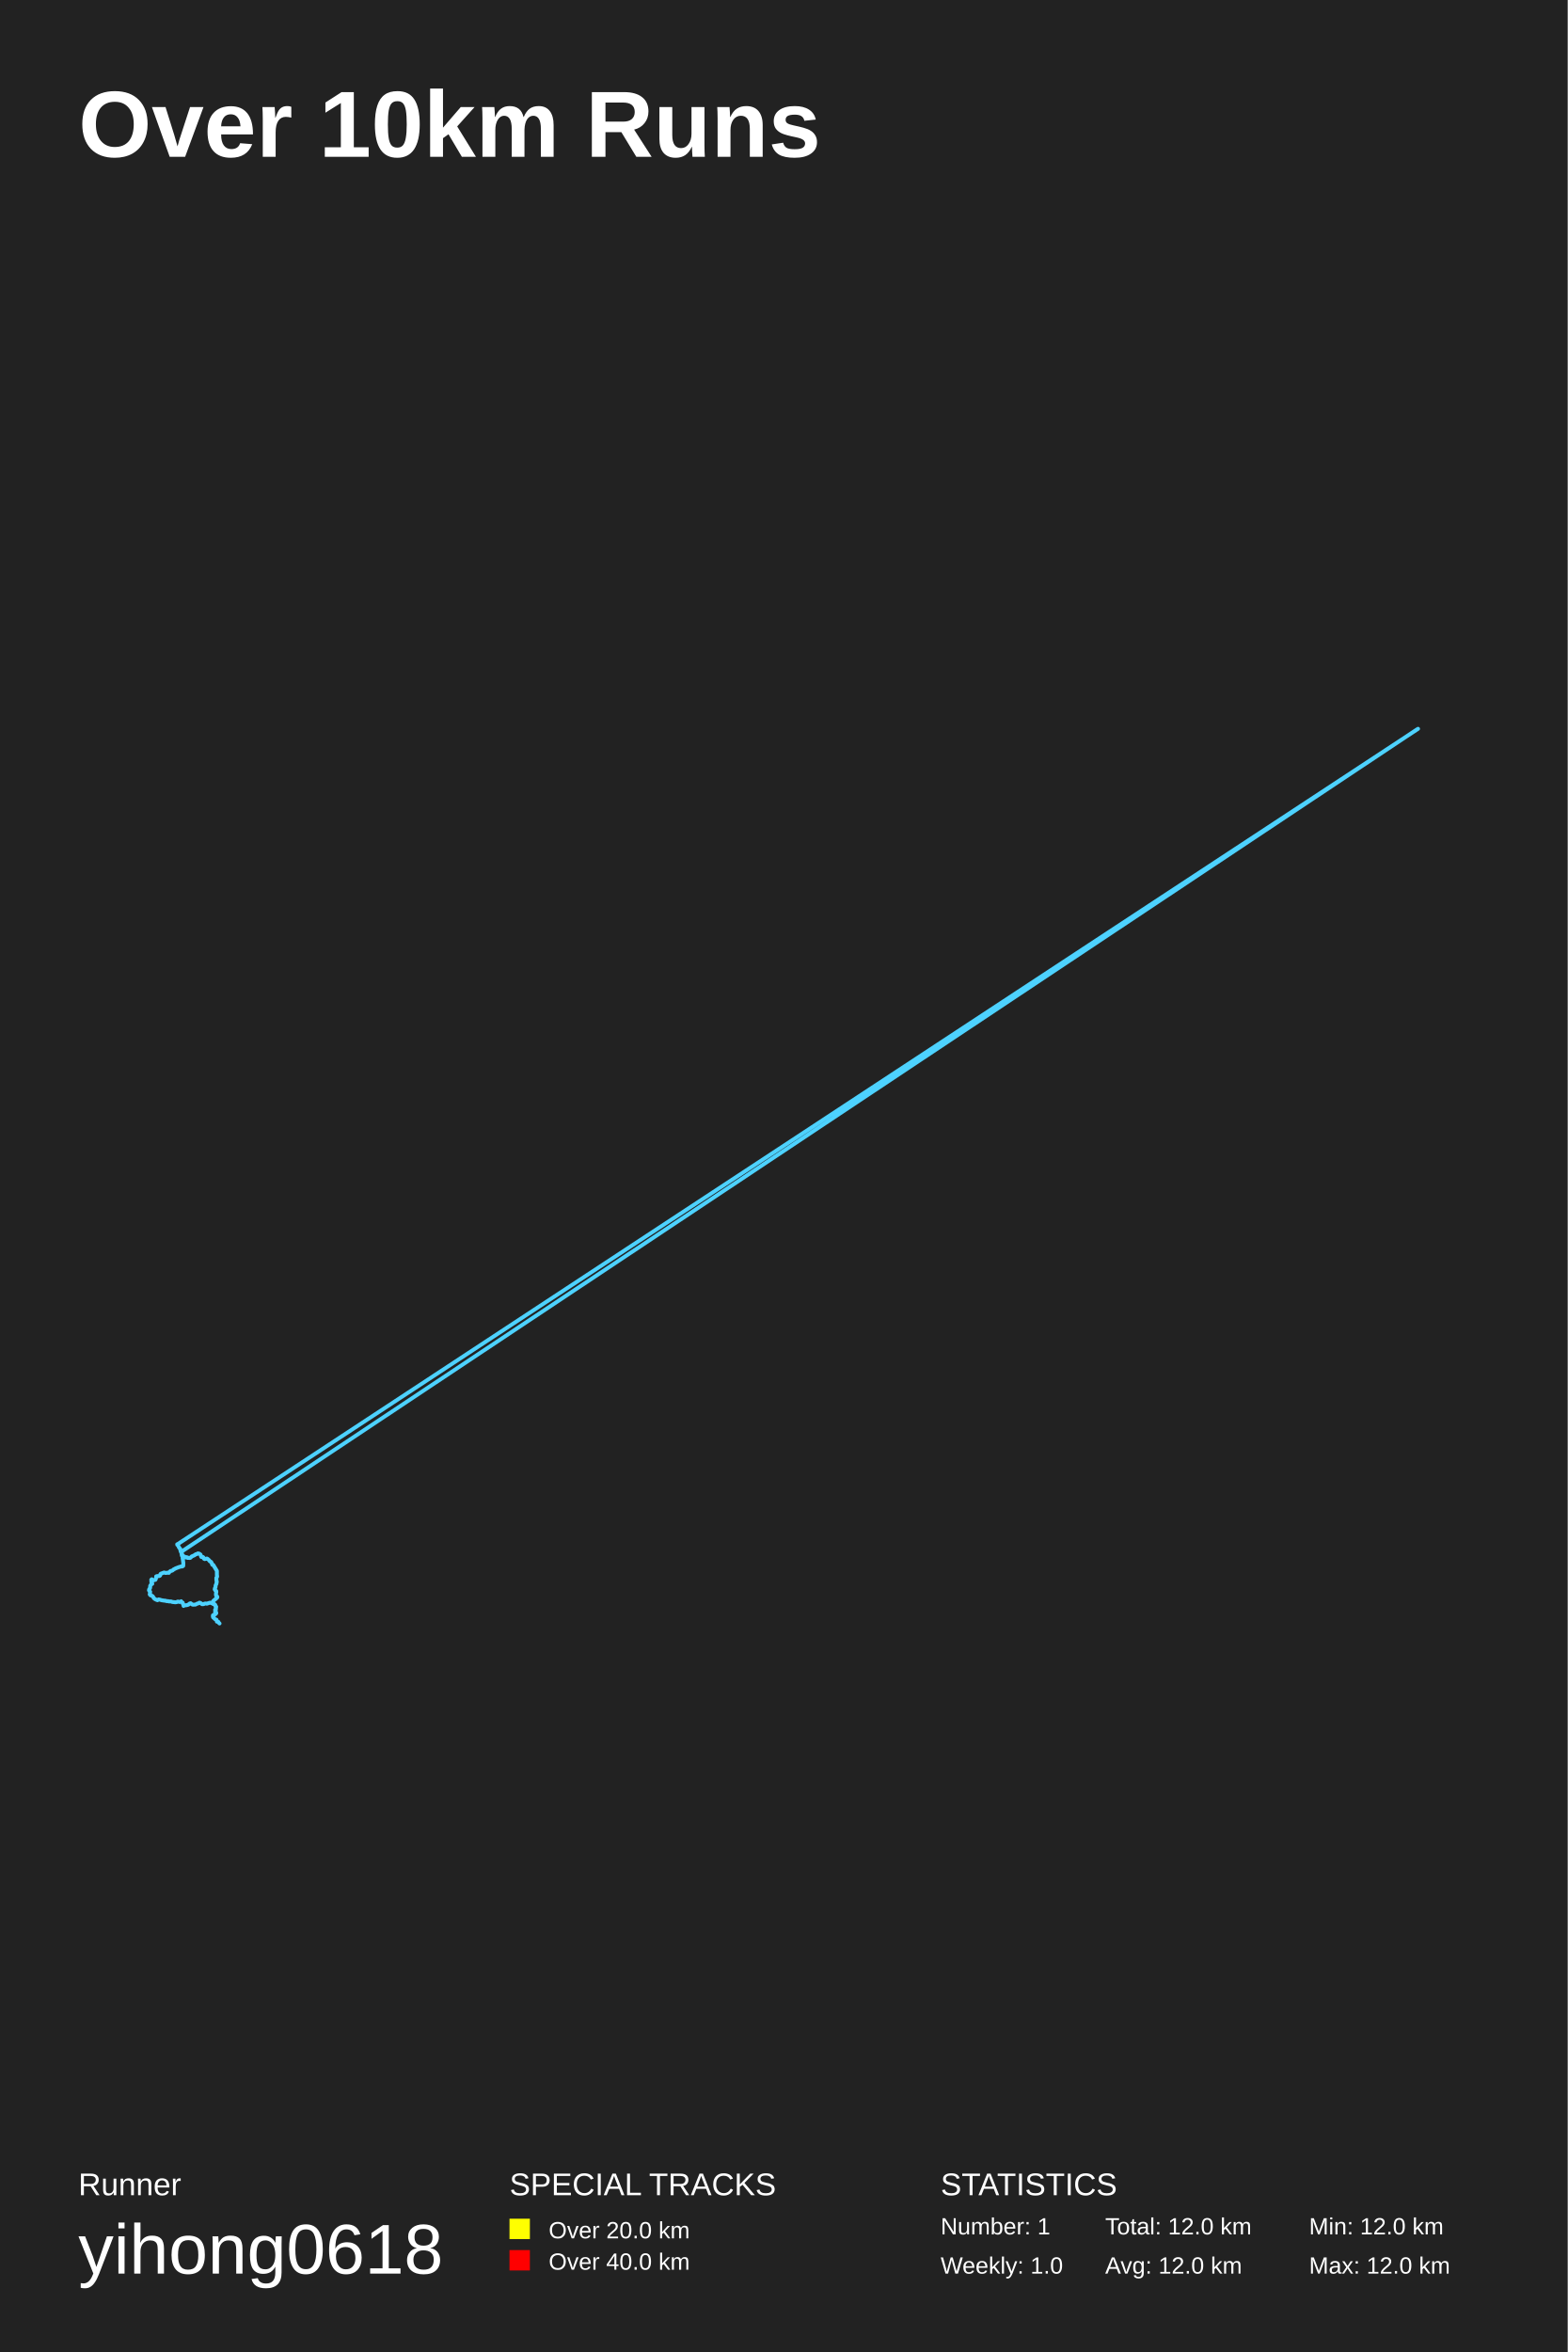
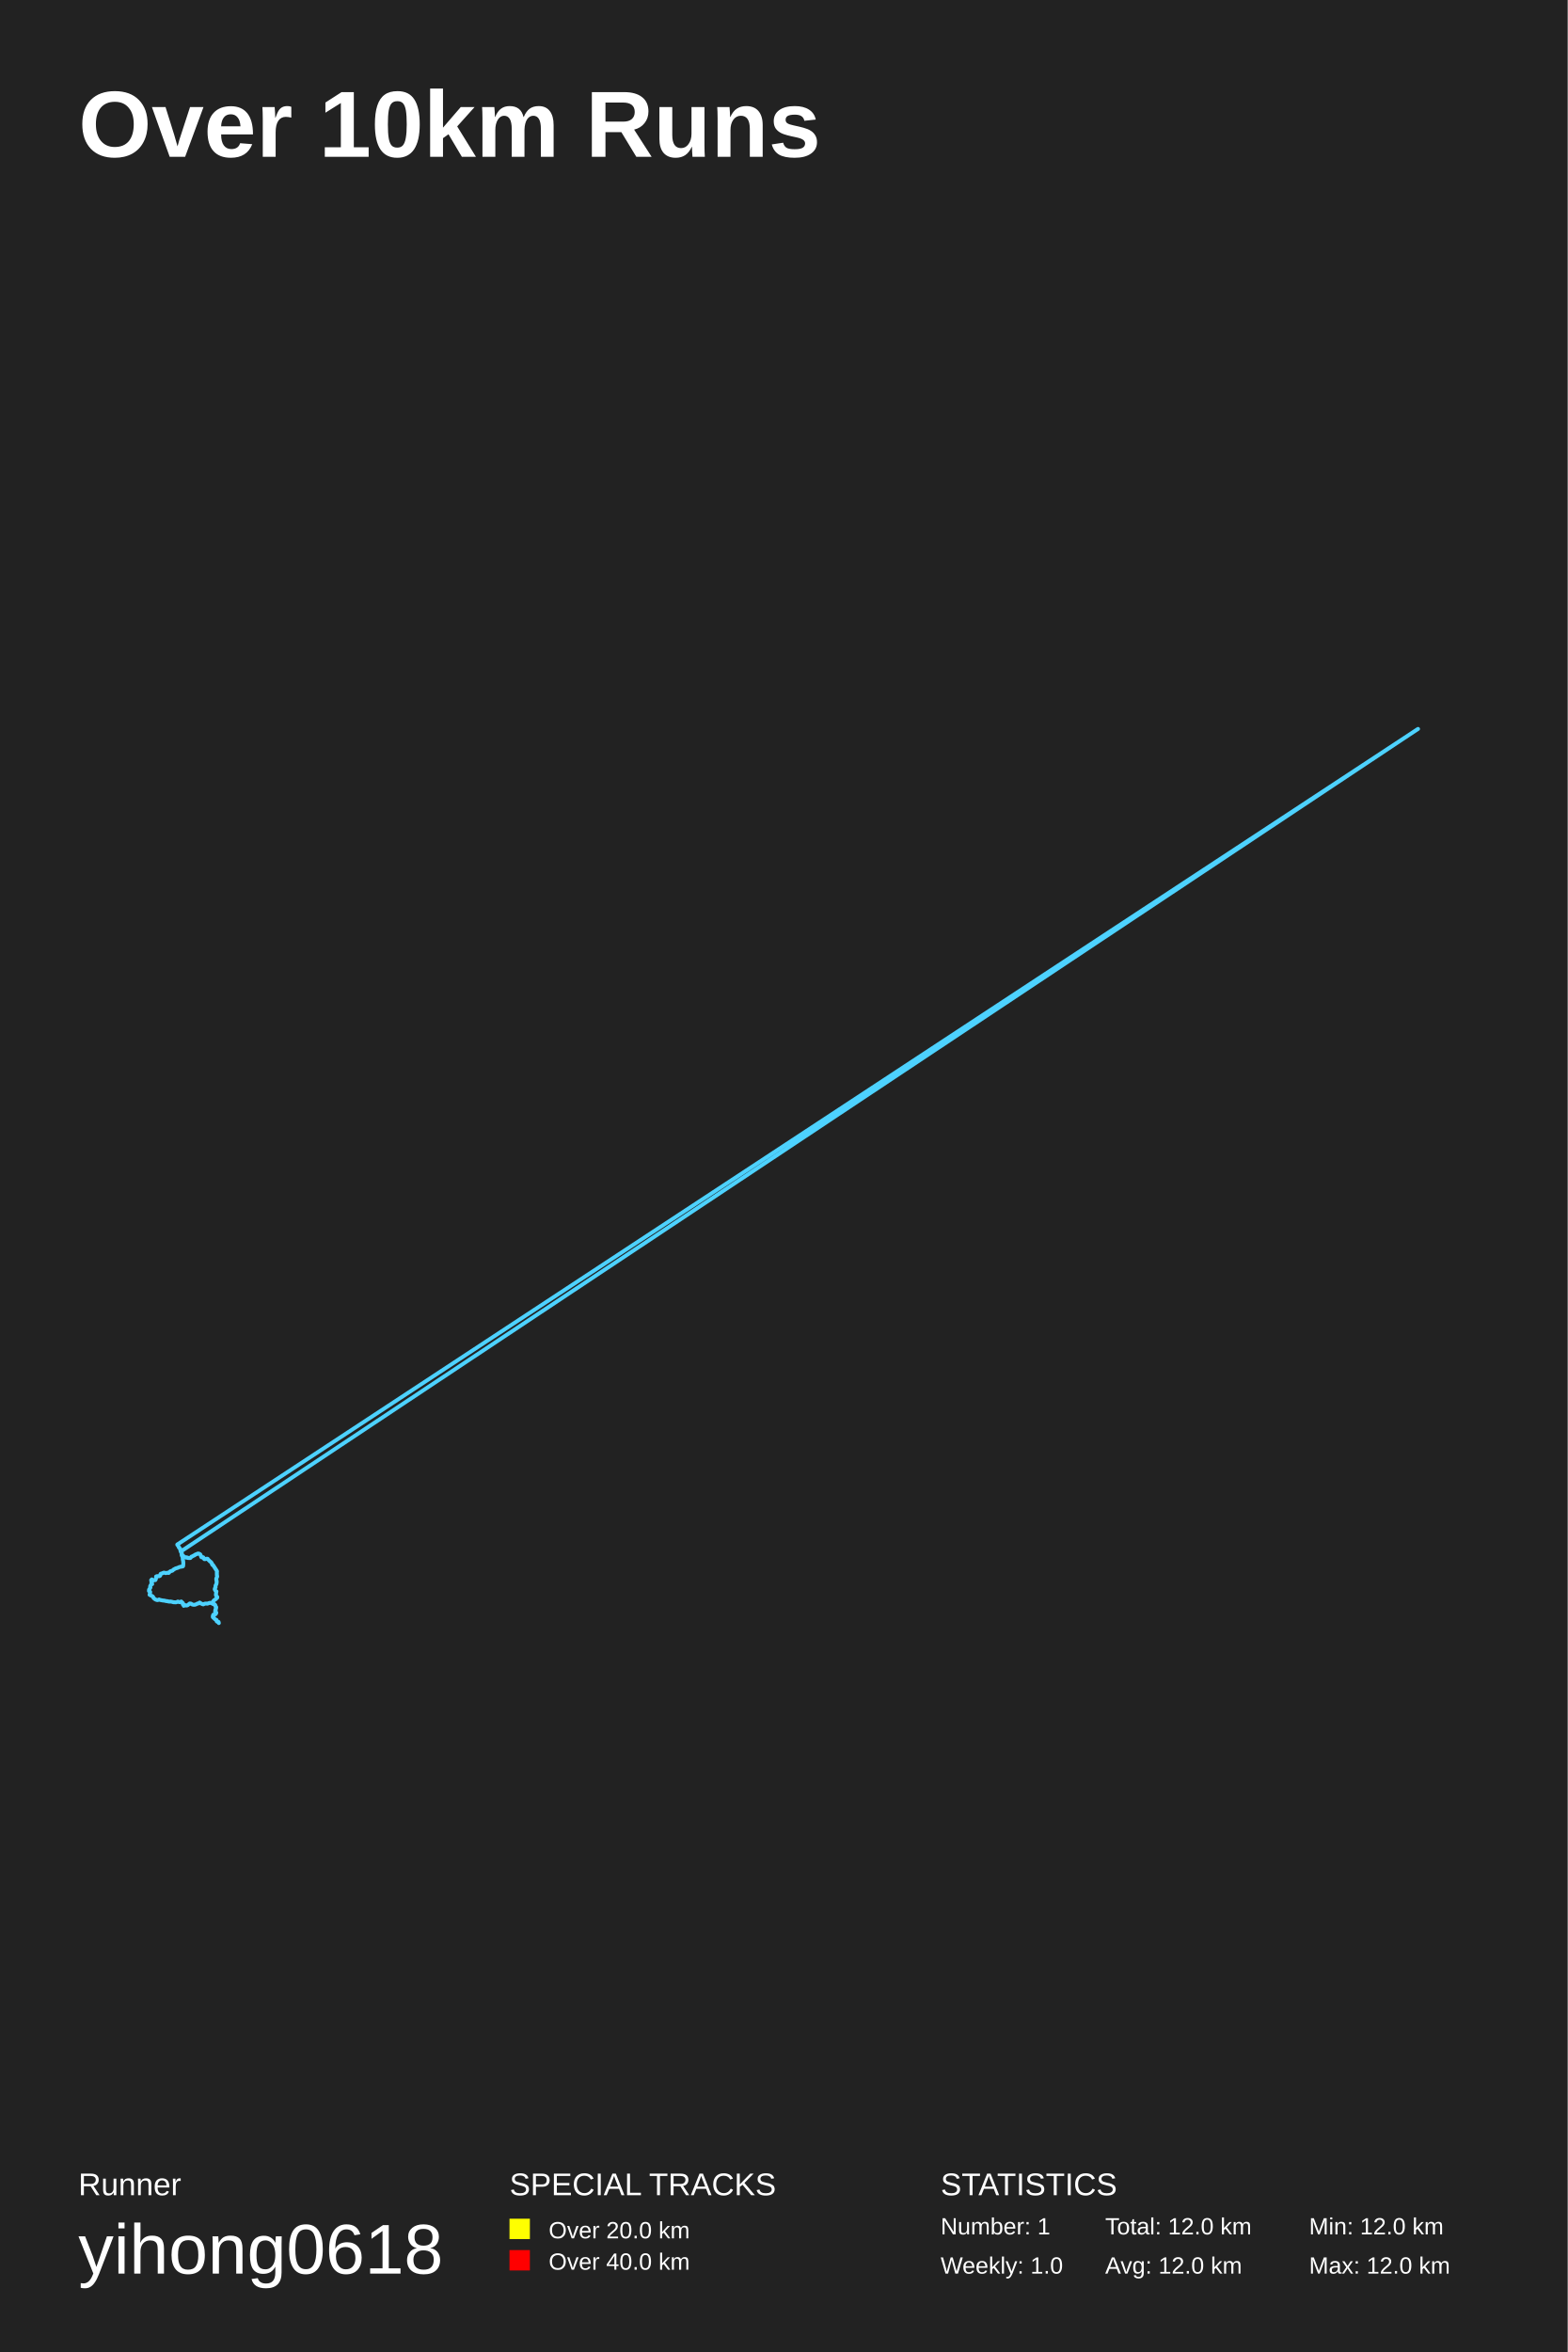
<svg xmlns="http://www.w3.org/2000/svg" baseProfile="full" height="300mm" version="1.1" viewBox="0,0,200,300" width="200mm">
  <defs />
  <rect fill="#222222" height="300" width="200" x="0" y="0" />
  <text fill="#FFFFFF" style="font-size:12px; font-family:Arial; font-weight:bold;" x="10" y="20">Over 10km Runs</text>
  <text fill="#FFFFFF" style="font-size:4px; font-family:Arial" x="10" y="280">Runner</text>
  <text fill="#FFFFFF" style="font-size:9px; font-family:Arial" x="10" y="290">yihong0618</text>
  <text fill="#FFFFFF" style="font-size:4px; font-family:Arial" x="65" y="280">SPECIAL TRACKS</text>
  <rect fill="yellow" height="2.6" width="2.6" x="65" y="283" />
  <text fill="#FFFFFF" style="font-size:3px; font-family:Arial" x="70" y="285.5">Over 20.0 km</text>
  <rect fill="red" height="2.6" width="2.6" x="65" y="287" />
  <text fill="#FFFFFF" style="font-size:3px; font-family:Arial" x="70" y="289.5">Over 40.0 km</text>
  <text fill="#FFFFFF" style="font-size:4px; font-family:Arial" x="120" y="280">STATISTICS</text>
  <text fill="#FFFFFF" style="font-size:3px; font-family:Arial" x="120" y="285">Number: 1</text>
  <text fill="#FFFFFF" style="font-size:3px; font-family:Arial" x="120" y="290">Weekly: 1.0</text>
  <text fill="#FFFFFF" style="font-size:3px; font-family:Arial" x="141" y="285">Total: 12.0 km</text>
  <text fill="#FFFFFF" style="font-size:3px; font-family:Arial" x="141" y="290">Avg: 12.0 km</text>
  <text fill="#FFFFFF" style="font-size:3px; font-family:Arial" x="167" y="285">Min: 12.0 km</text>
  <text fill="#FFFFFF" style="font-size:3px; font-family:Arial" x="167" y="290">Max: 12.0 km</text>
-   <polyline fill="none" opacity="1" points="27.276,206.369 27.186,206.29 27.157,206.153 27.172,206.026 27.338,205.937 27.452,205.91 27.561,205.768 27.547,205.658 27.443,205.589 27.476,205.468 27.443,205.326 27.533,205.22 27.538,205.089 27.571,204.973 27.485,204.883 27.471,204.736 27.376,204.641 27.234,204.567 27.229,204.594 27.248,204.594 27.243,204.594 27.214,204.599 27.229,204.599 27.219,204.599 27.21,204.604 27.214,204.609 27.214,204.604 27.138,204.515 27.138,204.399 27.153,204.309 27.2,204.22 27.267,204.151 27.338,204.098 27.409,204.03 27.519,203.951 27.609,203.861 27.694,203.793 27.728,203.709 27.694,203.624 27.585,203.561 27.561,203.451 27.547,203.335 27.566,203.24 27.571,203.156 27.604,203.024 27.576,202.924 27.485,202.882 27.462,202.818 27.39,202.729 27.424,202.56 27.485,202.492 27.5,202.371 27.504,202.239 27.561,202.107 27.618,202.013 27.618,201.881 27.661,201.776 27.628,201.686 27.628,201.575 27.599,201.512 27.604,201.401 27.599,201.249 27.685,201.149 27.699,201.033 27.671,200.917 27.671,200.801 27.671,200.669 27.671,200.532 27.671,200.369 27.205,199.605 27.157,199.61 27.077,199.579 27.053,199.484 27.029,199.426 27.005,199.389 26.986,199.321 26.953,199.258 26.906,199.2 26.83,199.178 26.763,199.142 26.73,199.084 26.678,199.01 26.587,198.931 26.511,198.862 26.435,198.81 26.388,198.794 26.293,198.826 26.203,198.847 26.112,198.862 26.022,198.815 25.989,198.72 25.946,198.652 25.889,198.599 25.794,198.604 25.704,198.604 25.699,198.573 25.718,198.557 25.713,198.567 25.699,198.567 25.689,198.583 25.67,198.578 25.699,198.578 25.694,198.588 25.675,198.578 25.694,198.557 25.694,198.557 25.628,198.452 25.618,198.394 25.599,198.315 25.561,198.267 25.528,198.251 25.471,198.214 25.409,198.167 25.343,198.178 25.29,198.141 25.262,198.151 25.257,198.135 25.176,198.183 25.105,198.209 25.067,198.241 24.996,198.236 24.958,198.267 24.882,198.309 24.829,198.367 24.782,198.388 24.734,198.399 24.677,198.436 24.62,198.457 24.535,198.494 24.459,198.525 24.373,198.615 24.297,198.694 24.212,198.72 24.141,198.715 24.06,198.71 23.989,198.71 23.951,198.694 23.965,198.678 23.965,198.694 23.951,198.683 23.941,198.715 23.879,198.657 23.822,198.62 23.775,198.652 23.699,198.652 23.656,198.588 23.561,198.646 23.49,198.562 23.437,198.488 23.376,198.457 23.357,198.436 23.342,198.43 23.304,198.362 23.247,198.315 23.19,198.346 23.195,198.33 23.19,198.309 23.171,198.257 23.195,198.172 23.2,198.12 23.133,198.067 23.114,198.004 23.091,197.946 23.053,197.893 23.043,197.825 23.01,197.714 22.996,197.561 22.924,197.509 22.891,197.43 22.829,197.382 22.81,197.329 22.777,197.235 22.72,197.15 22.673,197.087 22.658,197.034 22.63,197.04 22.62,197.05 22.649,197.05 22.635,197.04 22.63,197.04 22.639,197.04 22.649,197.045 22.687,196.982 22.692,196.966 22.687,197.003 22.606,196.976 22.625,196.992 22.62,196.998 22.635,196.992 22.63,196.992 22.63,196.987 22.63,196.982 22.63,196.982 22.639,196.976 180.91,92.962 180.91,92.962 180.815,93.02 180.815,93.02 180.815,93.02 180.819,93.015 180.629,93.137 23.105,197.951 23.143,198.062 23.186,198.135 23.176,198.241 23.186,198.346 23.209,198.436 23.271,198.52 23.309,198.62 23.3,198.762 23.323,198.857 23.347,199.036 23.361,199.178 23.38,199.273 23.385,199.4 23.38,199.553 23.38,199.653 23.371,199.732 23.252,199.805 23.081,199.805 22.967,199.848 22.848,199.874 22.734,199.921 22.597,199.974 22.482,200.016 22.387,200.053 22.307,200.111 22.202,200.153 22.107,200.211 22.079,200.258 22.05,200.279 22.05,200.274 22.017,200.301 21.95,200.337 21.879,200.364 21.77,200.374 21.699,200.438 21.627,200.474 21.599,200.527 21.547,200.617 21.447,200.611 21.376,200.596 21.261,200.617 21.176,200.627 21.076,200.627 20.995,200.58 20.9,200.58 20.824,200.622 20.772,200.622 20.691,200.669 20.611,200.696 20.53,200.717 20.473,200.769 20.43,200.859 20.44,200.933 20.402,200.985 20.368,201.001 20.33,201.022 20.283,201.027 20.193,201.049 20.116,201.022 20.007,201.043 19.922,201.07 19.922,201.096 19.936,201.154 19.926,201.238 19.907,201.259 19.898,201.312 19.888,201.359 19.865,201.417 19.827,201.502 19.732,201.533 19.651,201.538 19.589,201.56 19.508,201.617 19.428,201.607 19.413,201.575 19.371,201.554 19.361,201.549 19.318,201.507 19.342,201.491 19.356,201.438 19.38,201.444 19.333,201.496 19.295,201.502 19.318,201.612 19.304,201.776 19.356,201.907 19.428,202.013 19.333,202.076 19.238,202.15 19.157,202.286 19.157,202.444 19.143,202.566 19.038,202.703 19.005,202.84 19.076,202.955 19.157,203.029 19.128,203.103 19.152,203.203 19.1,203.351 19.143,203.43 19.238,203.503 19.371,203.535 19.489,203.609 19.565,203.74 19.637,203.856 19.793,203.977 19.945,204.051 20.093,204.109 20.231,204.009 20.383,204.035 20.544,204.088 20.706,204.125 20.877,204.151 21.01,204.167 21.1,204.167 21.204,204.214 21.333,204.225 21.442,204.23 21.575,204.267 21.718,204.262 21.846,204.272 21.965,204.325 22.088,204.341 22.24,204.357 22.368,204.372 22.54,204.351 22.658,204.283 22.758,204.288 22.891,204.336 23.024,204.32 23.11,204.241 23.162,204.346 23.314,204.43 23.333,204.573 23.395,204.688 23.423,204.841 23.513,204.736 23.699,204.757 23.86,204.731 24.046,204.673 24.16,204.551 24.316,204.494 24.435,204.588 24.568,204.678 24.772,204.673 24.915,204.673 25.02,204.62 25.157,204.546 25.314,204.509 25.433,204.425 25.528,204.441 25.666,204.52 25.765,204.609 25.898,204.615 26.008,204.594 26.098,204.546 26.25,204.525 26.402,204.557 26.526,204.504 26.668,204.462 26.749,204.436 26.858,204.425 26.996,204.494 27.134,204.525 27.195,204.541 27.338,204.588 27.447,204.683 27.481,204.831 27.58,204.941 27.552,205.083 27.547,205.231 27.519,205.384 27.471,205.521 27.566,205.631 27.59,205.768 27.495,205.879 27.352,205.916 27.243,206.032 27.21,206.153 27.262,206.295 27.338,206.432 27.466,206.543 27.614,206.595 27.652,206.727 27.675,206.848 27.842,206.853 27.899,206.964 28.008,207.075" stroke="#4DD2FF" stroke-dasharray="none" stroke-linecap="round" stroke-linejoin="round" stroke-width="0.5" />
+   <polyline fill="none" opacity="1" points="27.243,206.356 27.153,206.261 27.153,206.124 27.214,205.955 27.367,205.934 27.5,205.887 27.566,205.734 27.523,205.655 27.443,205.555 27.471,205.439 27.476,205.302 27.542,205.191 27.566,205.06 27.547,204.939 27.476,204.839 27.438,204.712 27.362,204.623 27.219,204.602 27.224,204.607 27.253,204.607 27.229,204.612 27.219,204.612 27.229,204.607 27.219,204.612 27.21,204.617 27.214,204.617 27.219,204.617 27.124,204.486 27.138,204.375 27.162,204.301 27.229,204.212 27.291,204.138 27.343,204.096 27.447,204.027 27.552,203.948 27.642,203.843 27.713,203.785 27.718,203.696 27.656,203.622 27.58,203.553 27.542,203.411 27.557,203.322 27.571,203.227 27.571,203.121 27.614,202.995 27.523,202.916 27.481,202.874 27.438,202.821 27.39,202.705 27.443,202.542 27.5,202.468 27.49,202.342 27.514,202.205 27.595,202.078 27.623,201.978 27.633,201.862 27.656,201.757 27.618,201.662 27.628,201.562 27.595,201.483 27.59,201.367 27.647,201.214 27.704,201.114 27.699,201.009 27.661,200.893 27.675,200.767 27.661,200.64 27.685,200.435 27.671,200.382 27.181,199.624 27.119,199.618 27.067,199.566 27.043,199.481 27.029,199.402 27.001,199.387 26.972,199.313 26.929,199.265 26.868,199.202 26.811,199.176 26.763,199.139 26.711,199.065 26.654,199.018 26.545,198.918 26.497,198.833 26.435,198.807 26.359,198.823 26.25,198.844 26.179,198.87 26.07,198.87 26.017,198.807 25.974,198.707 25.932,198.639 25.856,198.617 25.742,198.649 25.699,198.596 25.708,198.575 25.746,198.581 25.713,198.591 25.689,198.602 25.68,198.591 25.675,198.602 25.699,198.617 25.694,198.596 25.685,198.591 25.699,198.575 25.685,198.538 25.623,198.454 25.609,198.391 25.571,198.296 25.542,198.27 25.518,198.238 25.447,198.217 25.395,198.17 25.324,198.185 25.29,198.154 25.257,198.159 25.233,198.164 25.148,198.191 25.091,198.238 25.043,198.243 24.982,198.259 24.934,198.296 24.848,198.328 24.82,198.38 24.772,198.396 24.72,198.423 24.658,198.444 24.587,198.486 24.511,198.528 24.416,198.56 24.354,198.649 24.278,198.728 24.183,198.733 24.131,198.718 24.027,198.728 23.955,198.712 23.965,198.696 23.965,198.691 23.965,198.712 23.96,198.702 23.913,198.702 23.865,198.654 23.799,198.639 23.756,198.681 23.684,198.628 23.618,198.617 23.542,198.633 23.475,198.544 23.423,198.486 23.361,198.454 23.347,198.459 23.342,198.433 23.276,198.359 23.219,198.333 23.19,198.349 23.209,198.333 23.181,198.312 23.176,198.243 23.2,198.17 23.195,198.106 23.133,198.059 23.114,198.001 23.086,197.943 23.053,197.885 23.029,197.801 23.005,197.696 22.981,197.548 22.915,197.495 22.882,197.411 22.81,197.369 22.801,197.306 22.768,197.221 22.692,197.142 22.682,197.069 22.668,197.058 22.625,197.053 22.639,197.063 22.644,197.069 22.635,197.058 22.644,197.053 22.644,197.048 22.658,197.053 22.706,196.969 22.692,196.979 22.639,196.99 22.639,196.995 22.625,197 22.616,197.016 22.625,197.005 22.625,197 22.63,197 22.63,196.99 22.63,197 22.644,196.99 180.91,92.976 180.815,93.034 180.815,93.034 180.815,93.034 180.815,93.034 180.724,93.092 23.057,197.906 23.119,197.996 23.171,198.085 23.181,198.18 23.171,198.28 23.186,198.386 23.228,198.475 23.281,198.565 23.309,198.691 23.314,198.807 23.328,198.96 23.361,199.086 23.376,199.223 23.385,199.323 23.385,199.476 23.366,199.608 23.38,199.687 23.342,199.782 23.195,199.824 23.038,199.84 22.929,199.866 22.81,199.908 22.696,199.966 22.568,200.008 22.444,200.04 22.364,200.077 22.273,200.129 22.169,200.182 22.093,200.235 22.064,200.282 22.05,200.293 22.05,200.298 21.998,200.335 21.931,200.366 21.836,200.382 21.751,200.409 21.665,200.472 21.618,200.498 21.589,200.572 21.513,200.63 21.423,200.619 21.337,200.609 21.228,200.635 21.133,200.656 21.052,200.625 20.972,200.593 20.877,200.598 20.805,200.63 20.753,200.646 20.677,200.698 20.582,200.709 20.501,200.74 20.459,200.814 20.43,200.898 20.44,200.972 20.397,201.009 20.354,201.03 20.321,201.046 20.254,201.056 20.159,201.051 20.088,201.03 19.983,201.056 19.907,201.088 19.931,201.13 19.931,201.199 19.922,201.262 19.898,201.304 19.893,201.341 19.884,201.378 19.865,201.462 19.812,201.546 19.694,201.536 19.622,201.567 19.565,201.578 19.485,201.641 19.428,201.615 19.404,201.567 19.366,201.578 19.337,201.546 19.318,201.52 19.356,201.504 19.371,201.452 19.375,201.478 19.328,201.499 19.28,201.557 19.333,201.673 19.309,201.836 19.385,201.952 19.413,202.057 19.299,202.094 19.209,202.21 19.152,202.358 19.19,202.489 19.1,202.631 19.014,202.758 19.005,202.937 19.1,202.974 19.162,203.063 19.143,203.153 19.124,203.253 19.081,203.416 19.19,203.469 19.28,203.527 19.404,203.574 19.523,203.664 19.575,203.801 19.698,203.922 19.85,204.022 20.002,204.08 20.126,204.096 20.292,204.017 20.43,204.075 20.582,204.106 20.767,204.143 20.934,204.159 21.01,204.17 21.147,204.206 21.252,204.222 21.371,204.233 21.485,204.27 21.632,204.285 21.76,204.275 21.893,204.301 22.012,204.328 22.131,204.364 22.273,204.37 22.44,204.38 22.582,204.333 22.696,204.28 22.796,204.328 22.934,204.364 23.043,204.301 23.129,204.275 23.209,204.375 23.338,204.48 23.319,204.628 23.404,204.723 23.447,204.828 23.566,204.717 23.746,204.791 23.927,204.754 24.074,204.633 24.202,204.528 24.373,204.544 24.478,204.633 24.63,204.681 24.839,204.691 24.934,204.659 25.077,204.607 25.2,204.528 25.357,204.512 25.471,204.407 25.575,204.48 25.713,204.554 25.813,204.602 25.936,204.638 26.036,204.586 26.155,204.544 26.312,204.533 26.45,204.554 26.568,204.507 26.678,204.475 26.768,204.444 26.906,204.454 27.043,204.523 27.176,204.544 27.243,204.575 27.376,204.623 27.471,204.744 27.49,204.897 27.585,204.997 27.566,205.144 27.519,205.281 27.514,205.434 27.466,205.587 27.595,205.692 27.557,205.824 27.452,205.913 27.319,205.945 27.229,206.092 27.2,206.229 27.295,206.35 27.376,206.493 27.504,206.566 27.642,206.645 27.633,206.782 27.728,206.866 27.884,206.877 27.918,207.024" stroke="#4DD2FF" stroke-dasharray="none" stroke-linecap="round" stroke-linejoin="round" stroke-width="0.5" />
</svg>
